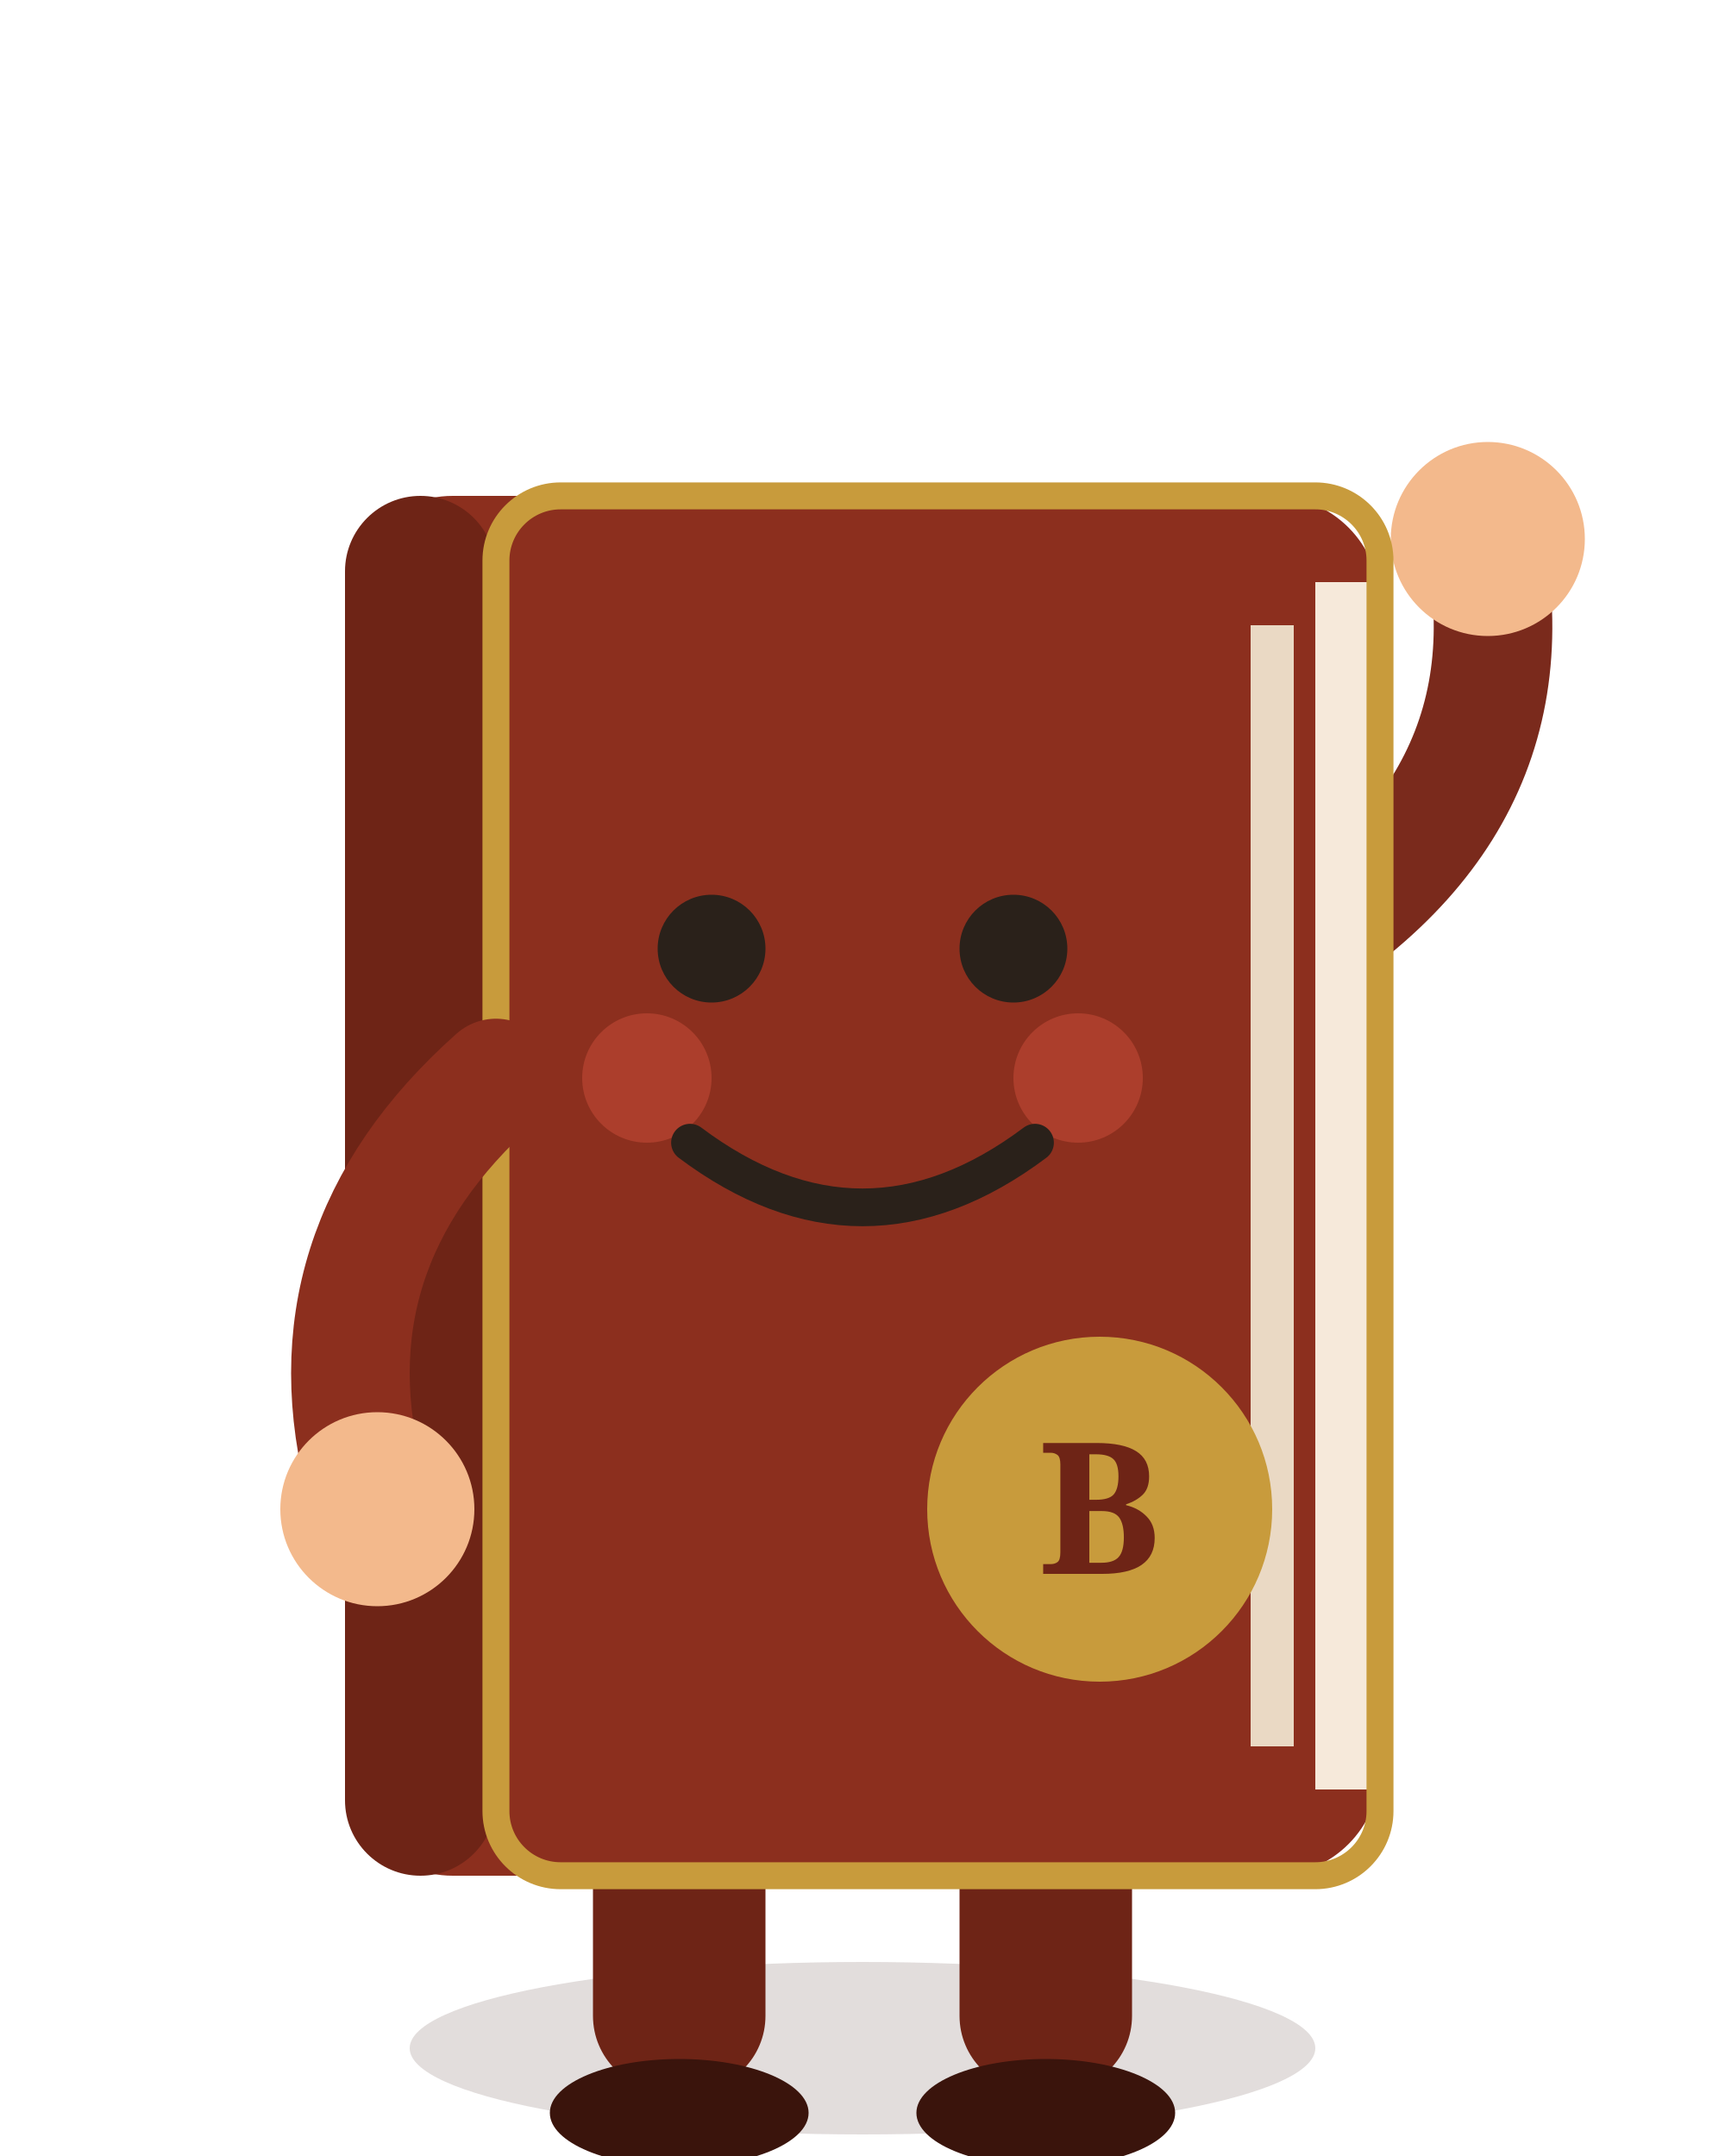
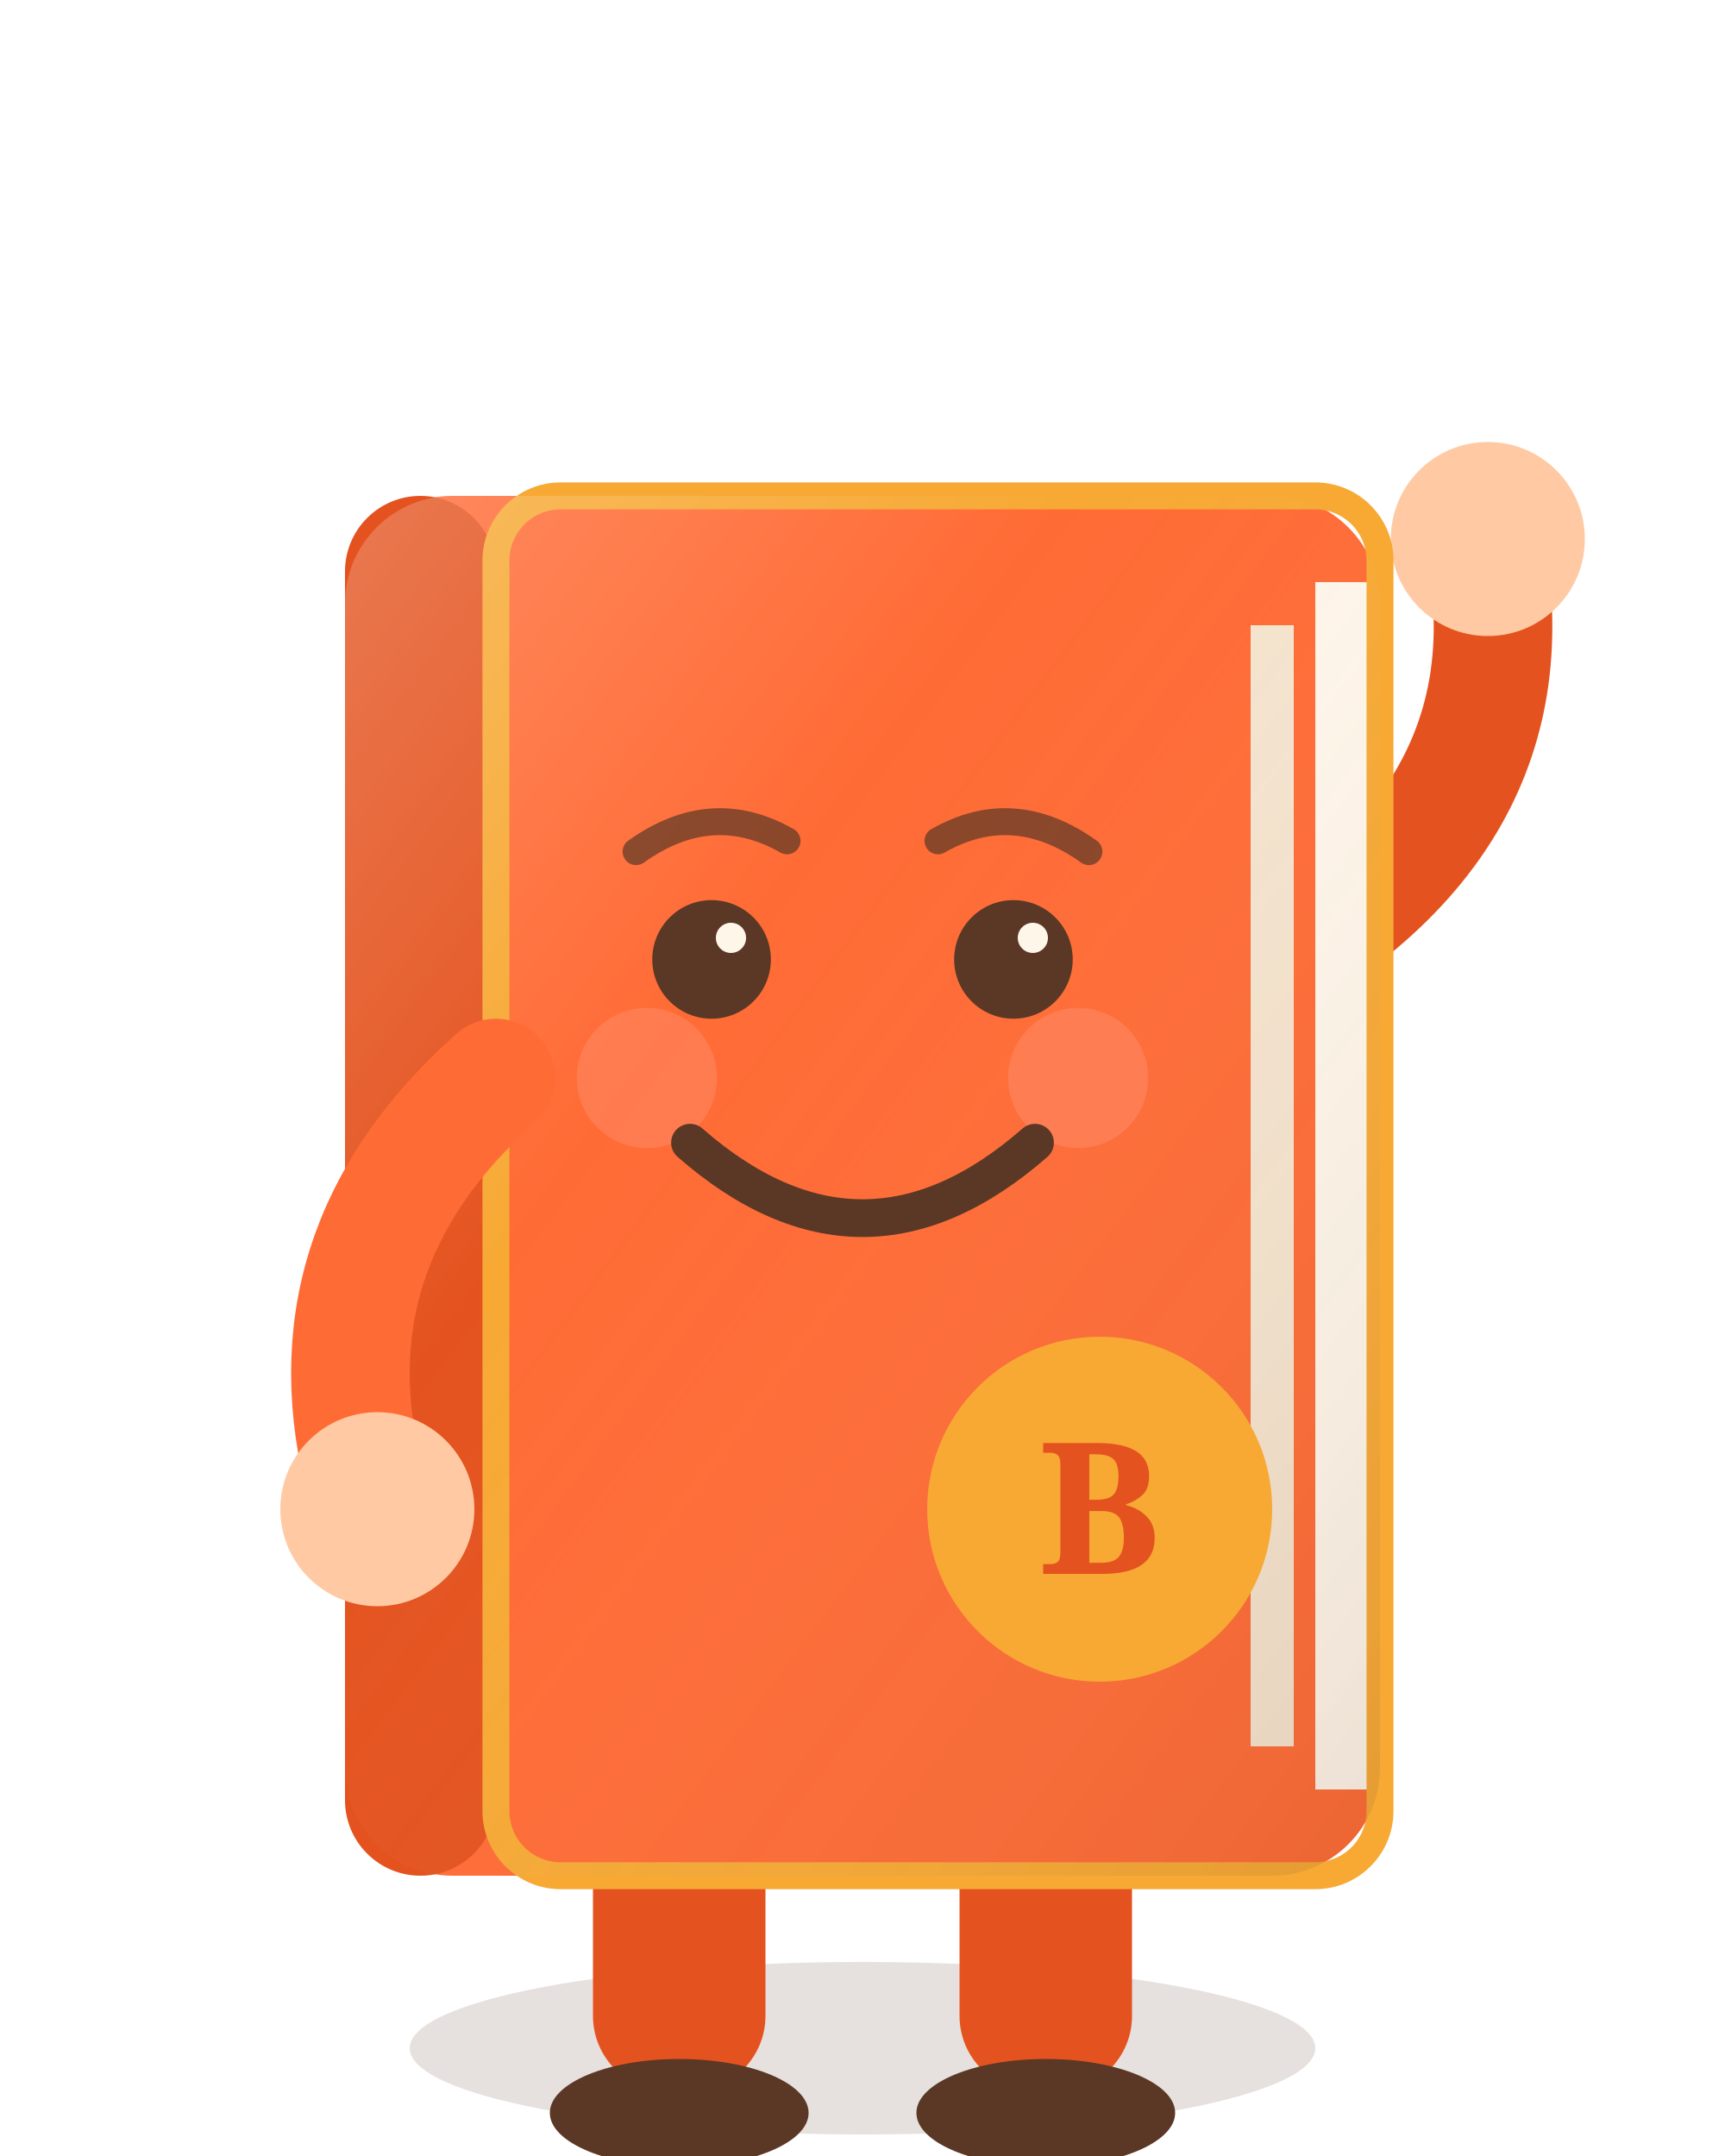
<svg xmlns="http://www.w3.org/2000/svg" viewBox="0 0 160 200">
-   <ellipse cx="80" cy="190" rx="42" ry="8" fill="rgba(60,30,20,.15)" />
-   <path d="M113 92 Q142 78 138 52" stroke="#7A2A1C" stroke-width="11" fill="none" stroke-linecap="round" />
-   <circle cx="138" cy="50" r="9" fill="#F3B98C" />
-   <rect x="55" y="168" width="16" height="26" rx="7" fill="#6E2416" />
-   <rect x="89" y="168" width="16" height="26" rx="7" fill="#6E2416" />
-   <ellipse cx="63" cy="196" rx="12" ry="5" fill="#3A140C" />
-   <ellipse cx="97" cy="196" rx="12" ry="5" fill="#3A140C" />
-   <rect x="32" y="46" width="96" height="128" rx="10" fill="#8C2F1E" />
-   <rect x="32" y="46" width="14" height="128" rx="7" fill="#6E2416" />
-   <rect x="122" y="54" width="5" height="112" fill="#F6E9DA" />
-   <rect x="116" y="58" width="4" height="104" fill="#EAD9C4" />
-   <rect x="46" y="46" width="82" height="128" rx="6" fill="none" stroke="#C89B3C" stroke-width="2.5" />
-   <circle cx="102" cy="140" r="16" fill="#C89B3C" />
-   <text x="102" y="146" font-family="Georgia, serif" font-size="17" font-weight="700" fill="#6E2416" text-anchor="middle">B</text>
+   <defs>
+     <linearGradient id="coverSheen" x1="0" y1="0" x2="1" y2="1">
+       <stop offset="0%" stop-color="#FFFFFF" stop-opacity=".22" />
+       <stop offset="35%" stop-color="#FFFFFF" stop-opacity="0" />
+       <stop offset="100%" stop-color="#5A3825" stop-opacity=".12" />
+     </linearGradient>
+   </defs>
+   <ellipse cx="80" cy="190" rx="42" ry="8" fill="rgba(90,56,37,.15)" />
+   <path d="M113 92 Q142 78 138 52" stroke="#E4531F" stroke-width="11" fill="none" stroke-linecap="round" />
+   <circle cx="138" cy="50" r="9" fill="#FFC9A3" />
+   <rect x="55" y="168" width="16" height="26" rx="7" fill="#E4531F" />
+   <rect x="89" y="168" width="16" height="26" rx="7" fill="#E4531F" />
+   <ellipse cx="63" cy="196" rx="12" ry="5" fill="#5A3825" />
+   <ellipse cx="97" cy="196" rx="12" ry="5" fill="#5A3825" />
+   <rect x="32" y="46" width="96" height="128" rx="10" fill="#FF6B35" />
+   <rect x="32" y="46" width="14" height="128" rx="7" fill="#E4531F" />
+   <rect x="122" y="54" width="5" height="112" fill="#FFF6EA" />
+   <rect x="116" y="58" width="4" height="104" fill="#F5E4CE" />
+   <rect x="46" y="46" width="82" height="128" rx="6" fill="none" stroke="#F7A934" stroke-width="2.5" />
+   <rect x="32" y="46" width="96" height="128" rx="10" fill="url(#coverSheen)" />
+   <circle cx="102" cy="140" r="16" fill="#F7A934" />
+   <text x="102" y="146" font-family="Georgia, serif" font-size="17" font-weight="700" fill="#E4531F" text-anchor="middle">B</text>
  <g>
-     <circle cx="66" cy="88" r="5" fill="#2A211A" />
-     <circle cx="94" cy="88" r="5" fill="#2A211A" />
-     <circle cx="60" cy="100" r="6" fill="#E85A45" opacity=".35" />
-     <circle cx="100" cy="100" r="6" fill="#E85A45" opacity=".35" />
-     <path d="M64 106 Q80 118 96 106" stroke="#2A211A" stroke-width="3.5" fill="none" stroke-linecap="round" />
+     <path d="M59 79 Q66 74 73 78" stroke="#5A3825" stroke-width="2.5" fill="none" stroke-linecap="round" opacity=".7" />
+     <path d="M87 78 Q94 74 101 79" stroke="#5A3825" stroke-width="2.5" fill="none" stroke-linecap="round" opacity=".7" />
+     <circle cx="60" cy="100" r="6.5" fill="#FF8C69" opacity=".5" />
+     <circle cx="100" cy="100" r="6.5" fill="#FF8C69" opacity=".5" />
+     <circle cx="66" cy="89" r="5.5" fill="#5A3825" />
+     <circle cx="94" cy="89" r="5.5" fill="#5A3825" />
+     <circle cx="67.8" cy="87" r="1.4" fill="#FFF6EA" />
+     <circle cx="95.8" cy="87" r="1.4" fill="#FFF6EA" />
+     <path d="M64 106 Q80 120 96 106" stroke="#5A3825" stroke-width="3.5" fill="none" stroke-linecap="round" />
  </g>
-   <path d="M46 100 Q28 116 34 138" stroke="#8C2F1E" stroke-width="11" fill="none" stroke-linecap="round" />
-   <circle cx="35" cy="140" r="9" fill="#F3B98C" />
+   <path d="M46 100 Q28 116 34 138" stroke="#FF6B35" stroke-width="11" fill="none" stroke-linecap="round" />
+   <circle cx="35" cy="140" r="9" fill="#FFC9A3" />
</svg>
